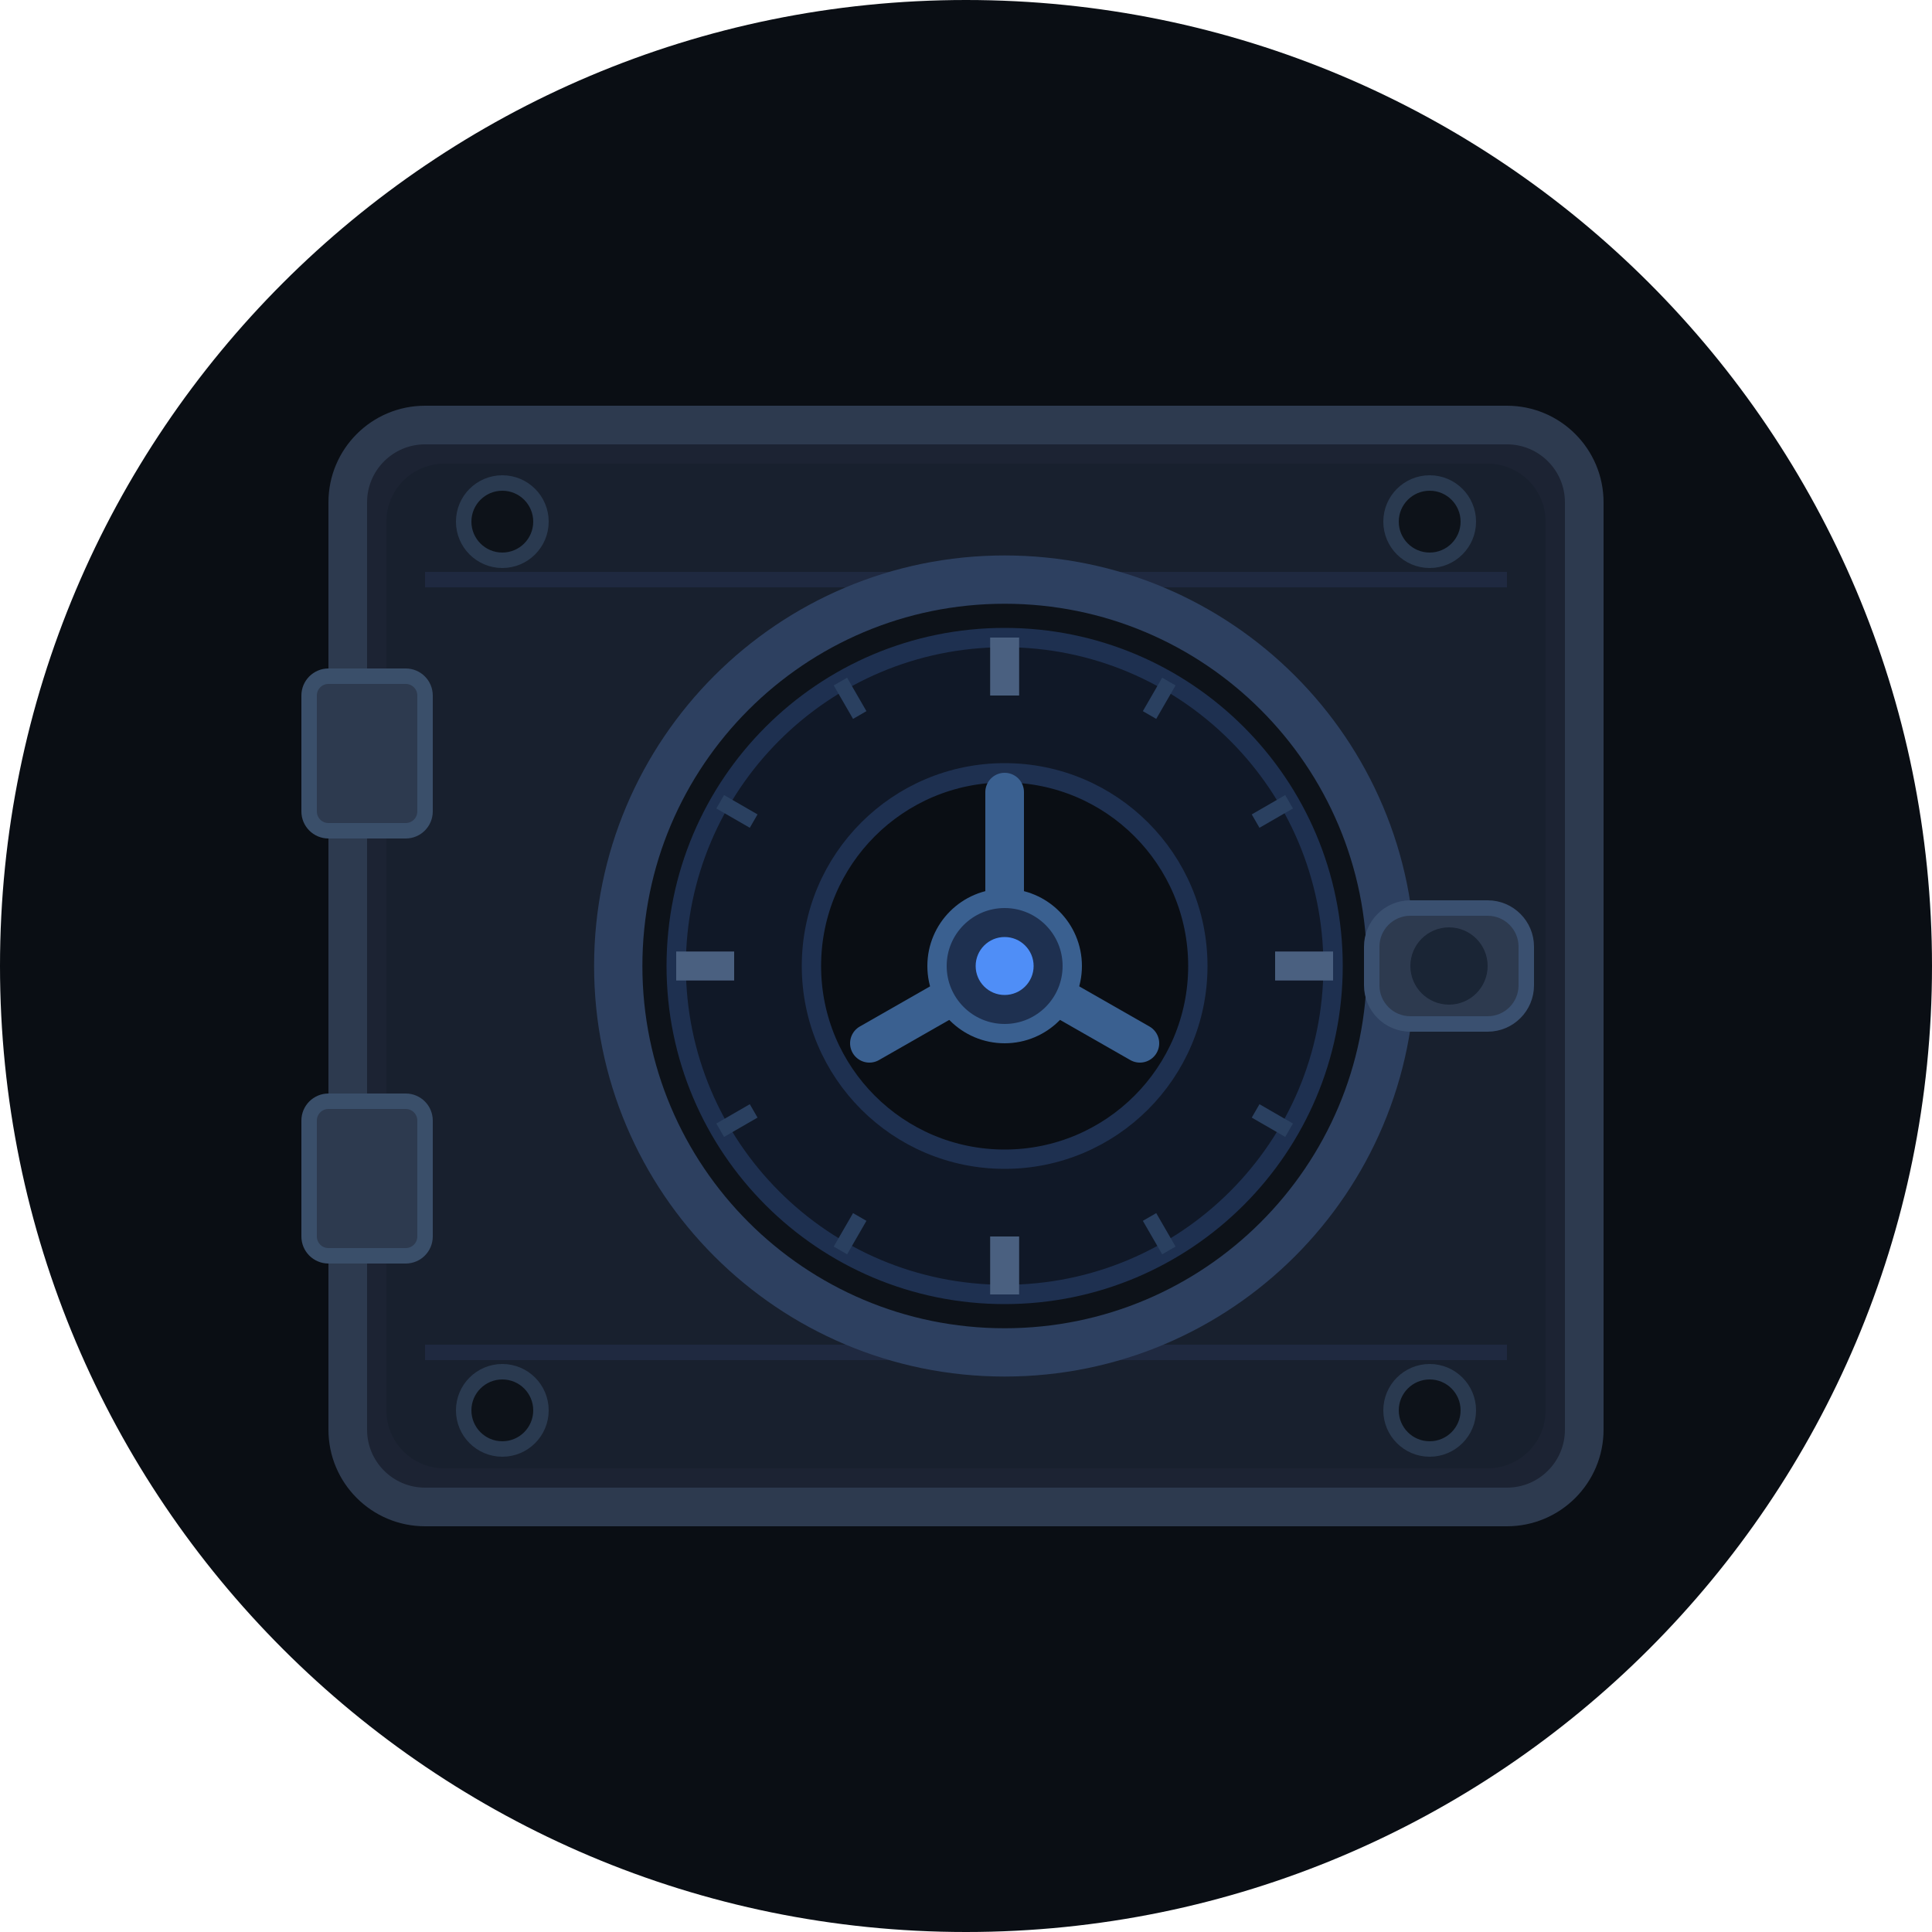
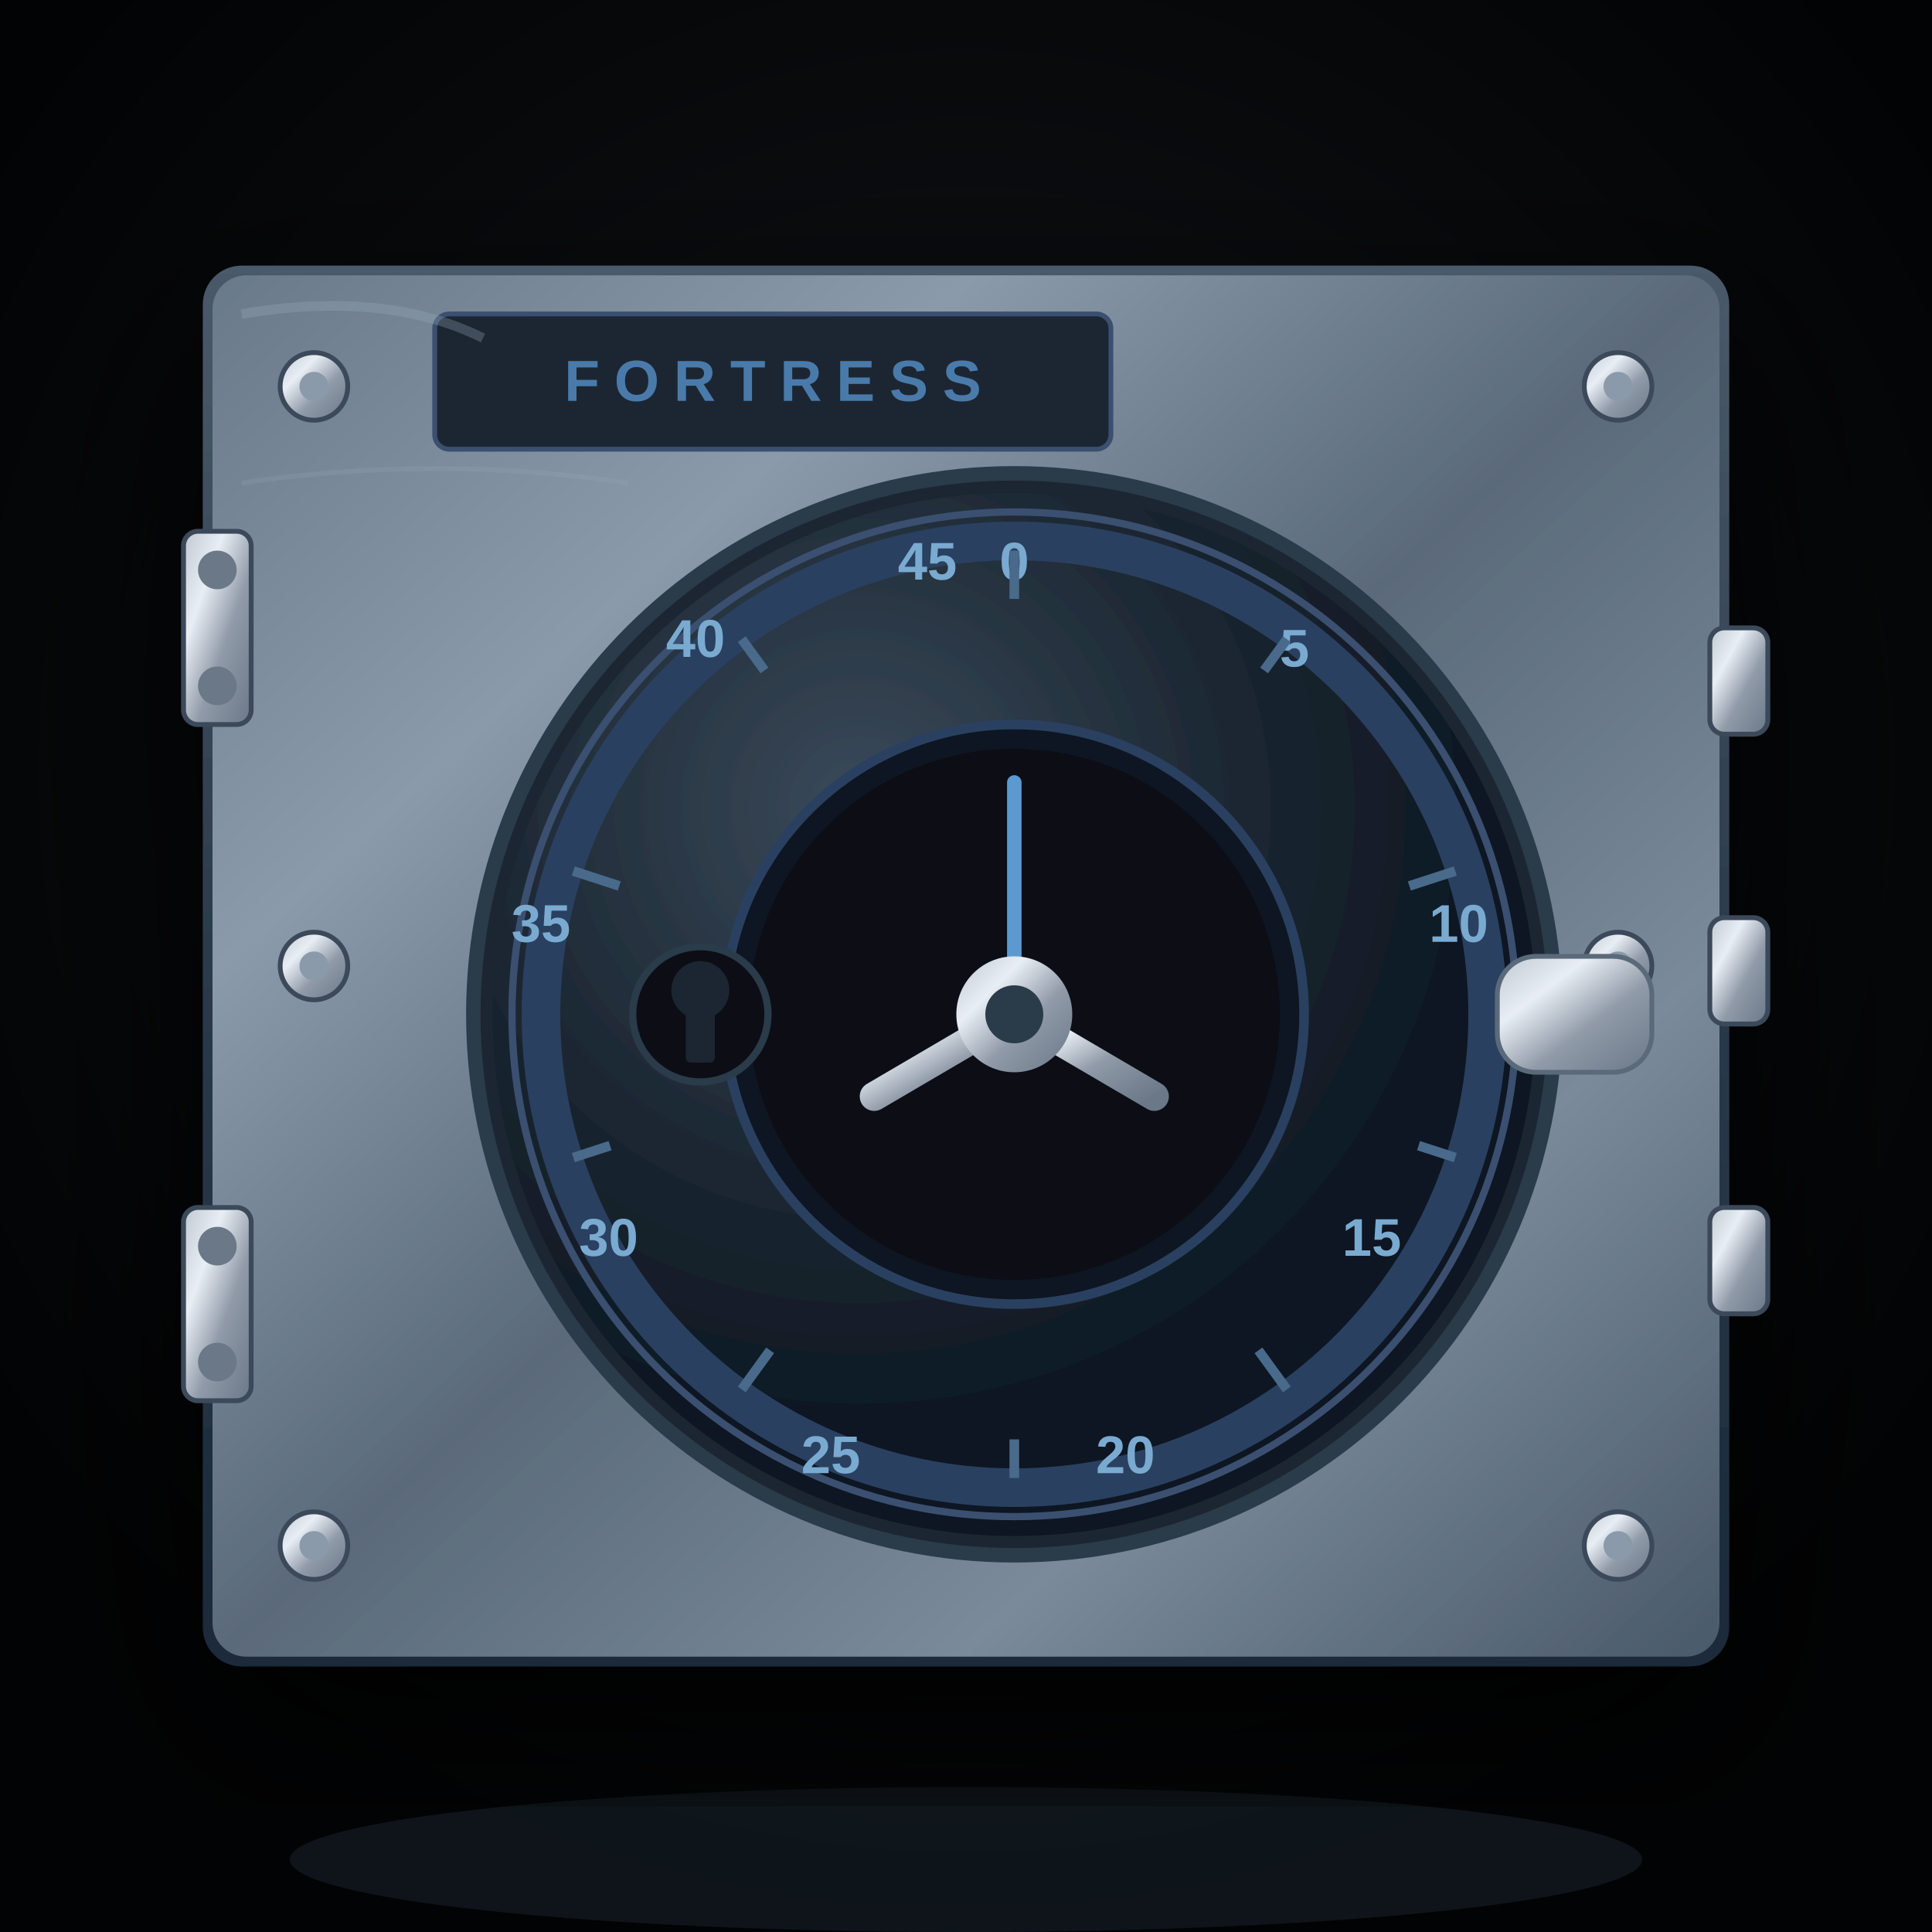
- <svg xmlns="http://www.w3.org/2000/svg" viewBox="0 0 100 100">
-   <rect width="100" height="100" rx="50" fill="#0a0e14" />
-   <rect x="18" y="22" width="64" height="56" rx="4" fill="#1c2333" stroke="#2d3a4f" stroke-width="2" />
-   <rect x="20" y="24" width="60" height="52" rx="3" fill="#18202e" />
-   <line x1="22" y1="30" x2="78" y2="30" stroke="#1f2940" stroke-width="0.8" />
-   <line x1="22" y1="70" x2="78" y2="70" stroke="#1f2940" stroke-width="0.8" />
-   <circle cx="26" cy="27" r="2" fill="#0d1219" stroke="#2a3a50" stroke-width="0.8" />
-   <circle cx="74" cy="27" r="2" fill="#0d1219" stroke="#2a3a50" stroke-width="0.8" />
-   <circle cx="26" cy="73" r="2" fill="#0d1219" stroke="#2a3a50" stroke-width="0.8" />
-   <circle cx="74" cy="73" r="2" fill="#0d1219" stroke="#2a3a50" stroke-width="0.8" />
-   <rect x="16" y="35" width="6" height="8" rx="1" fill="#2d3a4f" stroke="#3a4f6a" stroke-width="0.8" />
-   <rect x="16" y="57" width="6" height="8" rx="1" fill="#2d3a4f" stroke="#3a4f6a" stroke-width="0.8" />
-   <circle cx="52" cy="50" r="20" fill="#0d1219" stroke="#2d4060" stroke-width="2.5" />
-   <circle cx="52" cy="50" r="17" fill="#101827" stroke="#1e3050" stroke-width="1" />
-   <line x1="52" y1="33" x2="52" y2="36" stroke="#4a6080" stroke-width="1.5" />
-   <line x1="52" y1="64" x2="52" y2="67" stroke="#4a6080" stroke-width="1.5" />
-   <line x1="35" y1="50" x2="38" y2="50" stroke="#4a6080" stroke-width="1.5" />
-   <line x1="66" y1="50" x2="69" y2="50" stroke="#4a6080" stroke-width="1.5" />
-   <line x1="52" y1="33" x2="52" y2="35" stroke="#2a4060" stroke-width="0.8" transform="rotate(30 52 50)" />
-   <line x1="52" y1="33" x2="52" y2="35" stroke="#2a4060" stroke-width="0.8" transform="rotate(60 52 50)" />
-   <line x1="52" y1="33" x2="52" y2="35" stroke="#2a4060" stroke-width="0.8" transform="rotate(120 52 50)" />
-   <line x1="52" y1="33" x2="52" y2="35" stroke="#2a4060" stroke-width="0.8" transform="rotate(150 52 50)" />
-   <line x1="52" y1="33" x2="52" y2="35" stroke="#2a4060" stroke-width="0.8" transform="rotate(210 52 50)" />
-   <line x1="52" y1="33" x2="52" y2="35" stroke="#2a4060" stroke-width="0.8" transform="rotate(240 52 50)" />
-   <line x1="52" y1="33" x2="52" y2="35" stroke="#2a4060" stroke-width="0.8" transform="rotate(300 52 50)" />
-   <line x1="52" y1="33" x2="52" y2="35" stroke="#2a4060" stroke-width="0.8" transform="rotate(330 52 50)" />
-   <circle cx="52" cy="50" r="10" fill="#0a0e14" stroke="#1e3050" stroke-width="1" />
-   <line x1="52" y1="50" x2="52" y2="41" stroke="#3a6090" stroke-width="2" stroke-linecap="round" />
-   <line x1="52" y1="50" x2="59" y2="54" stroke="#3a6090" stroke-width="2" stroke-linecap="round" />
-   <line x1="52" y1="50" x2="45" y2="54" stroke="#3a6090" stroke-width="2" stroke-linecap="round" />
-   <circle cx="52" cy="50" r="3.5" fill="#1e3050" stroke="#3a6090" stroke-width="1" />
-   <circle cx="52" cy="50" r="1.5" fill="#4f8ef7" />
-   <rect x="71" y="47" width="8" height="6" rx="2" fill="#2d3a4f" stroke="#3a5070" stroke-width="0.8" />
-   <circle cx="75" cy="50" r="2" fill="#1a2535" />
+ <svg xmlns="http://www.w3.org/2000/svg" viewBox="0 0 400 400">
+   <defs>
+     <radialGradient id="bg" cx="50%" cy="40%" r="60%">
+       <stop offset="0%" stop-color="#111418" />
+       <stop offset="100%" stop-color="#020304" />
+     </radialGradient>
+     <linearGradient id="steel" x1="0%" y1="0%" x2="100%" y2="100%">
+       <stop offset="0%" stop-color="#6a7a8a" />
+       <stop offset="25%" stop-color="#8a9aaa" />
+       <stop offset="50%" stop-color="#5a6a7a" />
+       <stop offset="75%" stop-color="#7a8a9a" />
+       <stop offset="100%" stop-color="#4a5a6a" />
+     </linearGradient>
+     <linearGradient id="steelDark" x1="0%" y1="0%" x2="0%" y2="100%">
+       <stop offset="0%" stop-color="#4a5a6a" />
+       <stop offset="50%" stop-color="#2a3a4a" />
+       <stop offset="100%" stop-color="#1a2a3a" />
+     </linearGradient>
+     <radialGradient id="dialGrad" cx="35%" cy="30%" r="65%">
+       <stop offset="0%" stop-color="#3a4a5a" />
+       <stop offset="60%" stop-color="#1a2530" />
+       <stop offset="100%" stop-color="#0a1520" />
+     </radialGradient>
+     <filter id="deepShadow">
+       <feDropShadow dx="0" dy="15" stdDeviation="20" flood-color="#000" flood-opacity="0.95" />
+     </filter>
+     <filter id="innerShadow">
+       <feFlood flood-color="#000" flood-opacity="0.6" result="flood" />
+       <feComposite in="flood" in2="SourceGraphic" operator="in" result="mask" />
+       <feGaussianBlur in="mask" stdDeviation="5" />
+     </filter>
+     <linearGradient id="chrome" x1="0%" y1="0%" x2="100%" y2="100%">
+       <stop offset="0%" stop-color="#c0c8d0" />
+       <stop offset="30%" stop-color="#e8eef4" />
+       <stop offset="60%" stop-color="#909aa8" />
+       <stop offset="100%" stop-color="#6a7888" />
+     </linearGradient>
+   </defs>
+   <rect width="400" height="400" fill="url(#bg)" />
+   <ellipse cx="200" cy="385" rx="140" ry="15" fill="#1a2530" opacity="0.5" />
+   <g filter="url(#deepShadow)">
+     <rect x="42" y="55" width="316" height="290" rx="8" fill="url(#steelDark)" />
+     <rect x="44" y="57" width="312" height="286" rx="7" fill="url(#steel)" />
+     <g fill="url(#chrome)" stroke="#3a4a5a" stroke-width="1">
+       <circle cx="65" cy="80" r="7" />
+       <circle cx="335" cy="80" r="7" />
+       <circle cx="65" cy="320" r="7" />
+       <circle cx="335" cy="320" r="7" />
+       <circle cx="65" cy="200" r="7" />
+       <circle cx="335" cy="200" r="7" />
+     </g>
+     <g fill="#8a9aaa">
+       <circle cx="65" cy="80" r="3" />
+       <circle cx="335" cy="80" r="3" />
+       <circle cx="65" cy="320" r="3" />
+       <circle cx="335" cy="320" r="3" />
+       <circle cx="65" cy="200" r="3" />
+       <circle cx="335" cy="200" r="3" />
+     </g>
+     <rect x="38" y="110" width="14" height="40" rx="3" fill="url(#chrome)" stroke="#3a4a5a" stroke-width="1" />
+     <circle cx="45" cy="118" r="4" fill="#6a7888" />
+     <circle cx="45" cy="142" r="4" fill="#6a7888" />
+     <rect x="38" y="250" width="14" height="40" rx="3" fill="url(#chrome)" stroke="#3a4a5a" stroke-width="1" />
+     <circle cx="45" cy="258" r="4" fill="#6a7888" />
+     <circle cx="45" cy="282" r="4" fill="#6a7888" />
+     <rect x="90" y="65" width="140" height="28" rx="3" fill="#1a2530" stroke="#3a5070" stroke-width="1" />
+     <text x="160" y="83" font-family="Arial" font-size="12" fill="#4a7aaa" text-anchor="middle" letter-spacing="3" font-weight="bold">FORTRESS</text>
+     <circle cx="210" cy="210" r="112" fill="#1a2530" stroke="#2a3a4a" stroke-width="3" />
+     <circle cx="210" cy="210" r="108" fill="url(#dialGrad)" />
+     <circle cx="210" cy="210" r="104" fill="none" stroke="#3a5070" stroke-width="1.5" />
+     <circle cx="210" cy="210" r="98" fill="none" stroke="#2a4060" stroke-width="8" />
+     <g font-family="Arial" font-size="11" fill="#7aaad0" text-anchor="middle" font-weight="bold">
+       <text x="210" y="120">0</text>
+       <text x="268" y="138">5</text>
+       <text x="302" y="195">10</text>
+       <text x="284" y="260">15</text>
+       <text x="233" y="305">20</text>
+       <text x="172" y="305">25</text>
+       <text x="126" y="260">30</text>
+       <text x="112" y="195">35</text>
+       <text x="144" y="136">40</text>
+       <text x="192" y="120">45</text>
+     </g>
+     <g stroke="#4a6a8a" stroke-width="2">
+       <line x1="210" y1="114" x2="210" y2="124" transform="rotate(0 210 210)" />
+       <line x1="210" y1="114" x2="210" y2="122" transform="rotate(36 210 210)" />
+       <line x1="210" y1="114" x2="210" y2="124" transform="rotate(72 210 210)" />
+       <line x1="210" y1="114" x2="210" y2="122" transform="rotate(108 210 210)" />
+       <line x1="210" y1="114" x2="210" y2="124" transform="rotate(144 210 210)" />
+       <line x1="210" y1="114" x2="210" y2="122" transform="rotate(180 210 210)" />
+       <line x1="210" y1="114" x2="210" y2="124" transform="rotate(216 210 210)" />
+       <line x1="210" y1="114" x2="210" y2="122" transform="rotate(252 210 210)" />
+       <line x1="210" y1="114" x2="210" y2="124" transform="rotate(288 210 210)" />
+       <line x1="210" y1="114" x2="210" y2="122" transform="rotate(324 210 210)" />
+     </g>
+     <circle cx="210" cy="210" r="60" fill="#0d1520" stroke="#2a4060" stroke-width="2" />
+     <circle cx="210" cy="210" r="55" fill="#0a1018" />
+     <line x1="210" y1="210" x2="210" y2="162" stroke="#5a9ad0" stroke-width="3" stroke-linecap="round" />
+     <circle cx="210" cy="210" r="6" fill="#2a4060" stroke="#5a9ad0" stroke-width="1.5" />
+     <g stroke="url(#chrome)" stroke-width="6" stroke-linecap="round">
+       <line x1="210" y1="210" x2="210" y2="175" />
+       <line x1="210" y1="210" x2="239" y2="227" />
+       <line x1="210" y1="210" x2="181" y2="227" />
+     </g>
+     <circle cx="210" cy="210" r="12" fill="url(#chrome)" />
+     <circle cx="210" cy="210" r="6" fill="#2a3a4a" />
+     <rect x="310" y="198" width="32" height="24" rx="8" fill="url(#chrome)" stroke="#5a6a7a" stroke-width="1" />
+     <rect x="354" y="130" width="12" height="22" rx="3" fill="url(#chrome)" stroke="#3a4a5a" stroke-width="1" />
+     <rect x="354" y="190" width="12" height="22" rx="3" fill="url(#chrome)" stroke="#3a4a5a" stroke-width="1" />
+     <rect x="354" y="250" width="12" height="22" rx="3" fill="url(#chrome)" stroke="#3a4a5a" stroke-width="1" />
+     <circle cx="145" cy="210" r="14" fill="#0a1018" stroke="#2a3a4a" stroke-width="1.5" />
+     <circle cx="145" cy="205" r="6" fill="#1a2530" />
+     <rect x="142" y="208" width="6" height="12" rx="1" fill="#1a2530" />
+     <path d="M50 65 Q80 60 100 70" stroke="#9aaabb" stroke-width="2" fill="none" opacity="0.3" />
+     <path d="M50 100 Q90 94 130 100" stroke="#9aaabb" stroke-width="1" fill="none" opacity="0.2" />
+   </g>
</svg>
